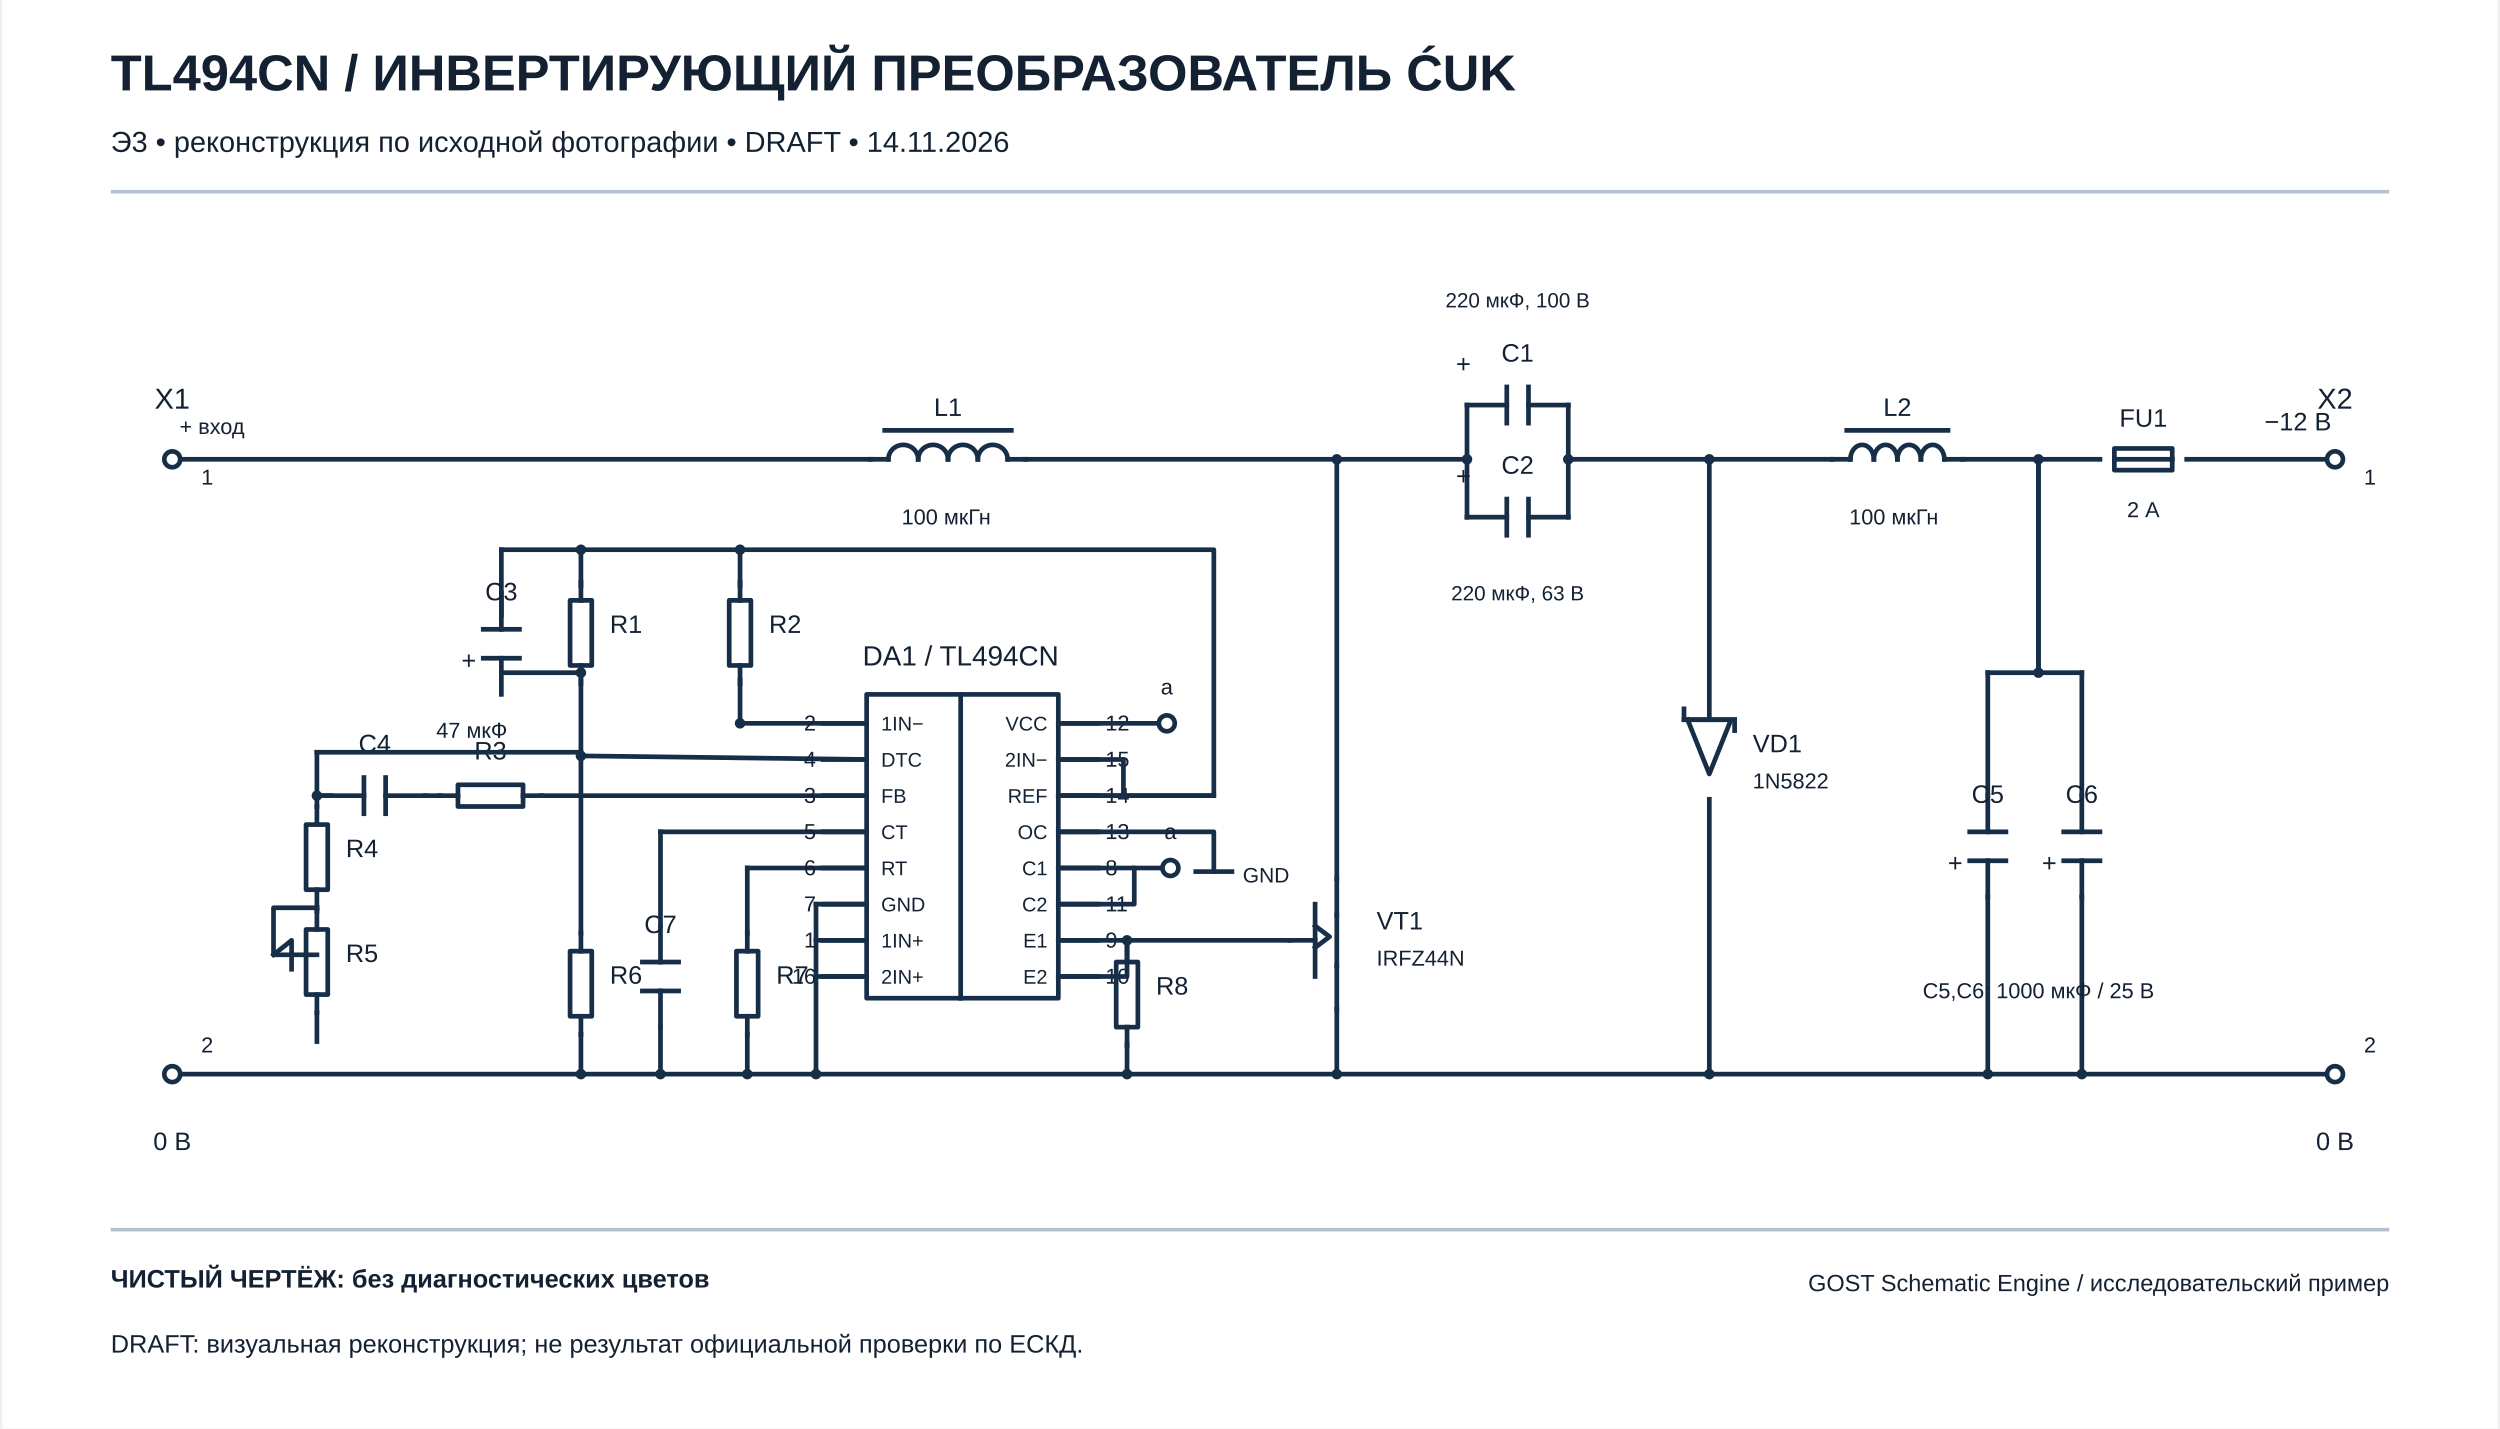
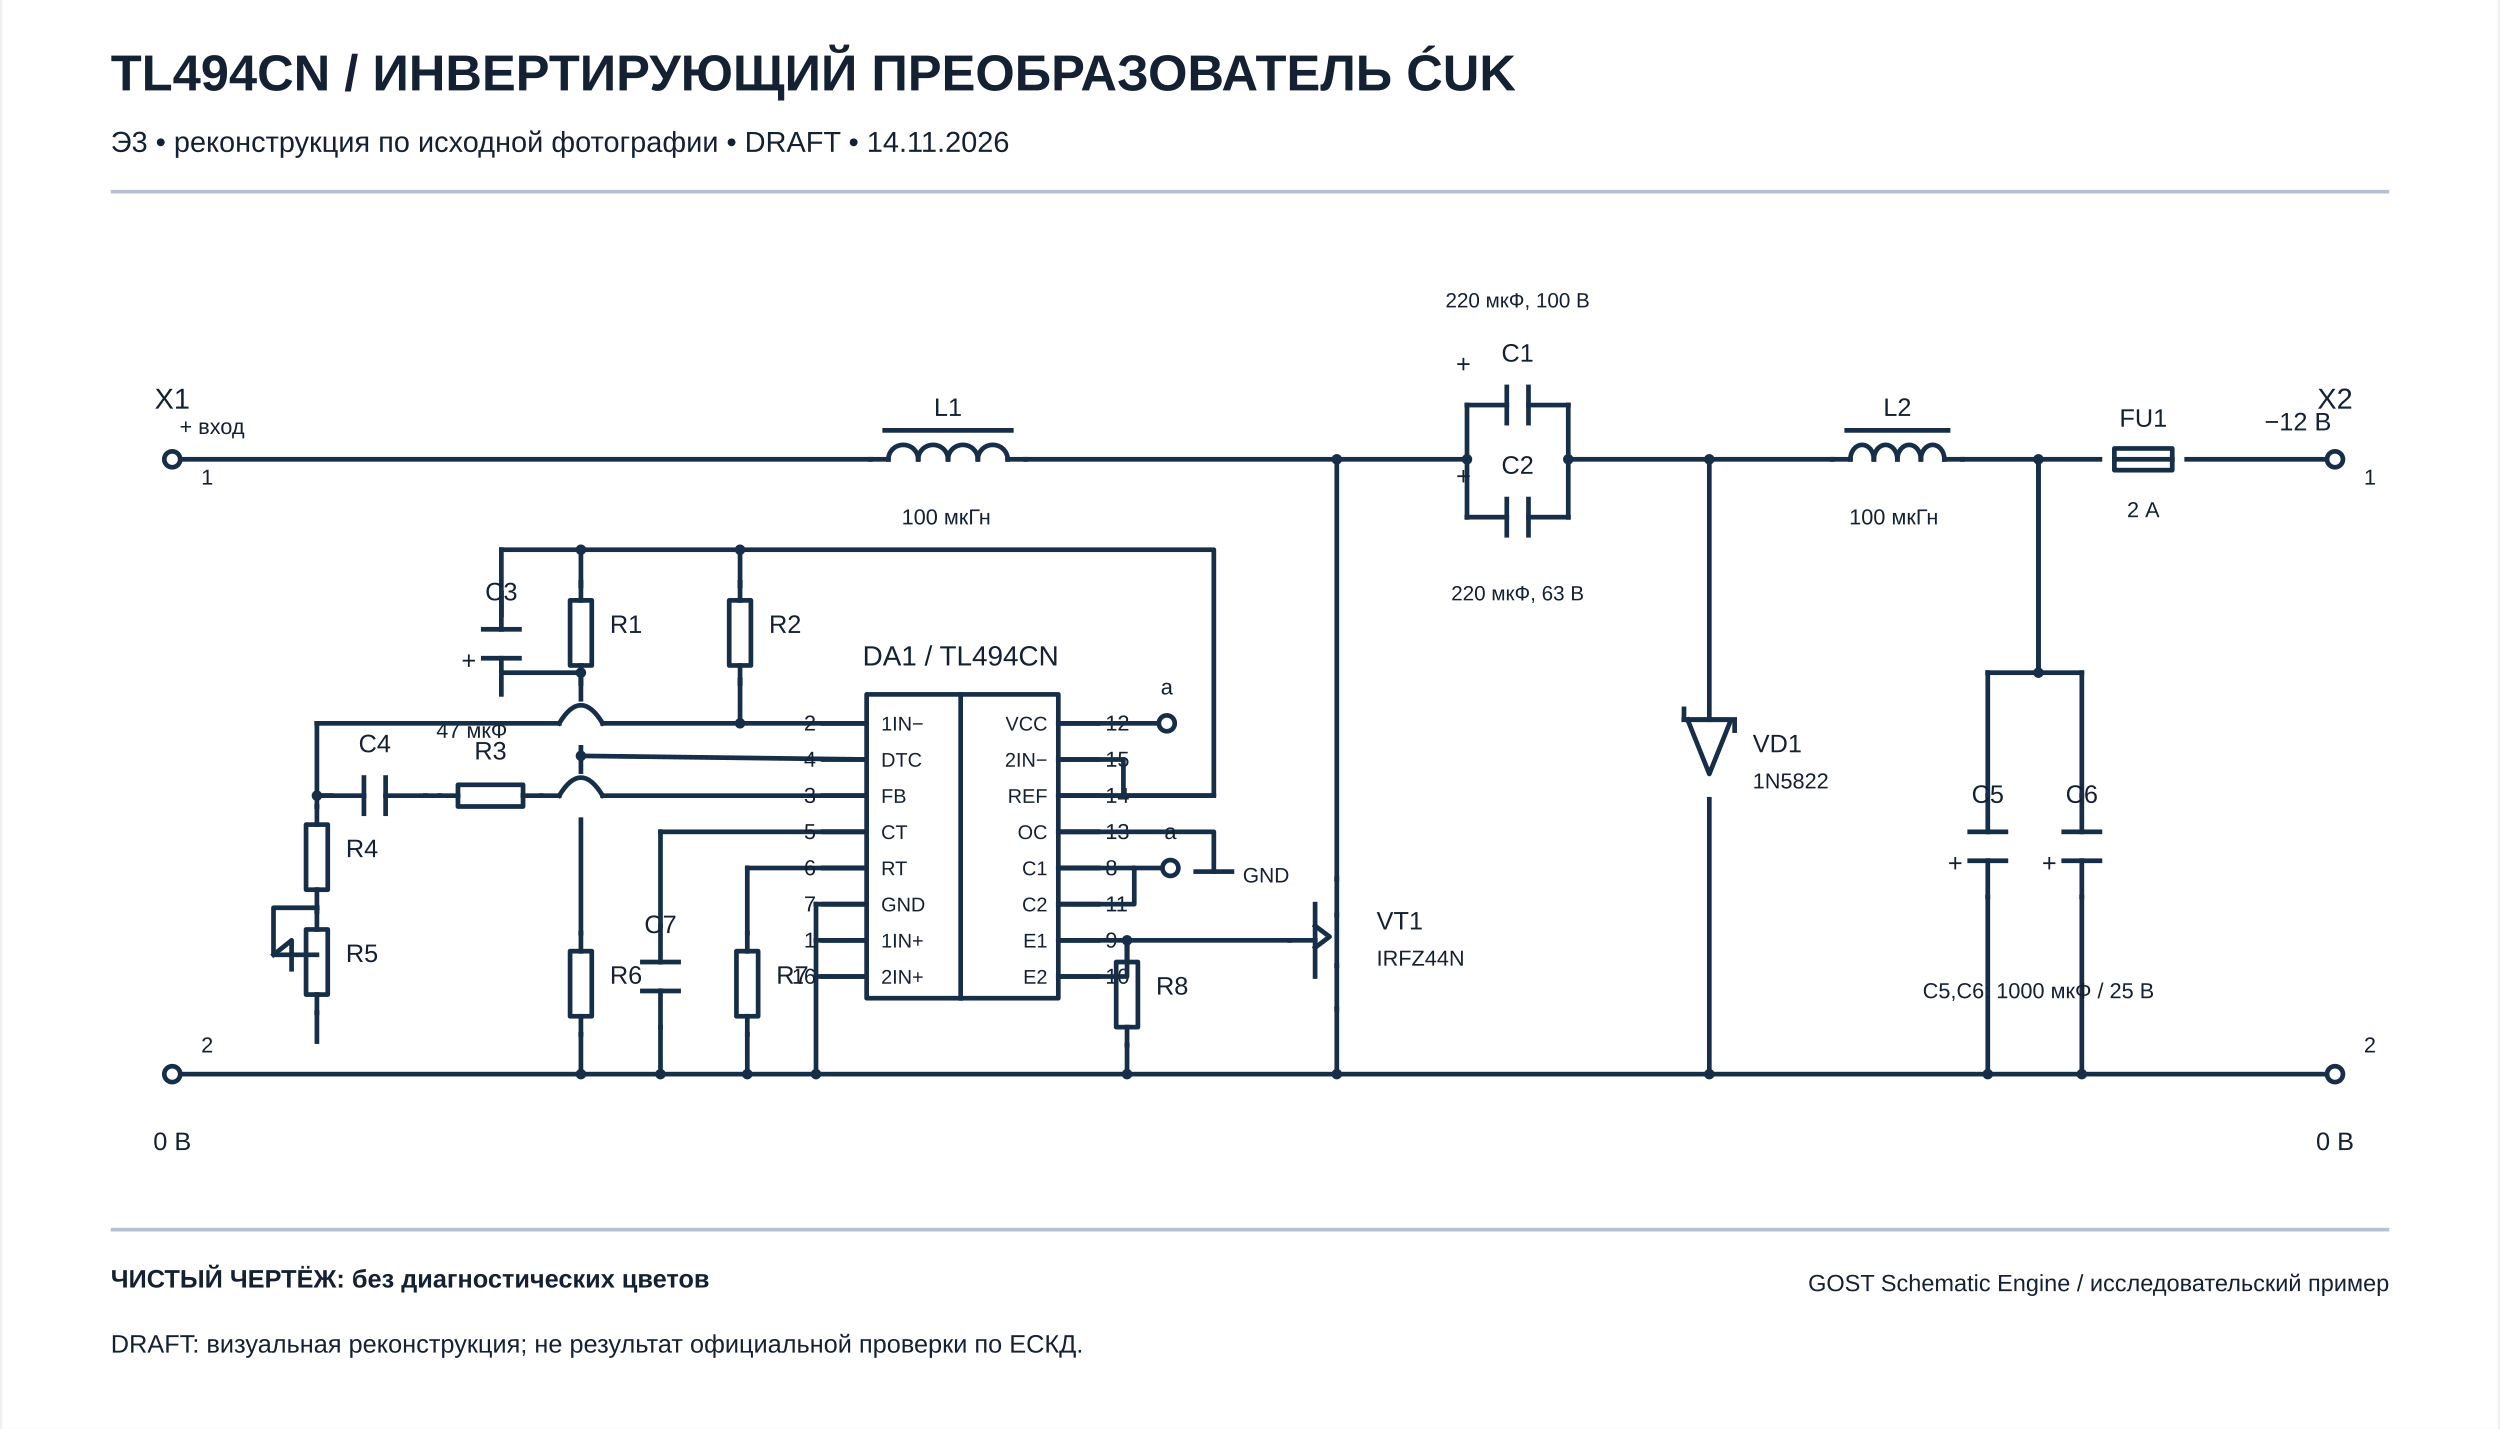
<svg xmlns="http://www.w3.org/2000/svg" width="350mm" height="200mm" viewBox="0 0 690 395">
  <rect x="0" y="0" width="690" height="395" fill="#fff" />
  <g font-family="Arial,DejaVu Sans,sans-serif">
    <text x="30" y="25" text-anchor="start" font-size="14" stroke="none" fill="#132132" font-weight="bold">TL494CN / ИНВЕРТИРУЮЩИЙ ПРЕОБРАЗОВАТЕЛЬ ĆUK</text>
    <text x="30" y="42" text-anchor="start" font-size="8" stroke="none" fill="#132132">Э3 • реконструкция по исходной фотографии • DRAFT • 14.11.2026</text>
    <line x1="30" y1="53" x2="660" y2="53" stroke="#b4c2d0" />
    <g transform="translate(25 30)" fill="none" stroke="#162e47" stroke-width="1.3" stroke-linecap="square" stroke-linejoin="round">
      <line x1="22" y1="97" x2="215" y2="97" />
      <line x1="258" y1="97" x2="380" y2="97" />
      <line x1="408" y1="97" x2="481" y2="97" />
      <line x1="517" y1="97" x2="555" y2="97" />
      <line x1="579" y1="97" x2="620" y2="97" />
      <line x1="22" y1="267" x2="620" y2="267" />
      <line x1="215" y1="97" x2="220" y2="97" />
      <line x1="253" y1="97" x2="258" y2="97" />
      <path d="M 220 97 A 4.125 4 0 0 1 228.25 97" fill="none" />
      <path d="M 228.25 97 A 4.125 4 0 0 1 236.5 97" fill="none" />
      <path d="M 236.5 97 A 4.125 4 0 0 1 244.75 97" fill="none" />
      <path d="M 244.75 97 A 4.125 4 0 0 1 253 97" fill="none" />
      <line x1="219" y1="89" x2="254" y2="89" />
      <text x="236.5" y="85" text-anchor="middle" font-size="7" stroke="none" fill="#132132">L1</text>
      <line x1="481" y1="97" x2="486" y2="97" />
      <line x1="512" y1="97" x2="517" y2="97" />
      <path d="M 486 97 A 3.25 4 0 0 1 492.5 97" fill="none" />
      <path d="M 492.5 97 A 3.25 4 0 0 1 499 97" fill="none" />
      <path d="M 499 97 A 3.25 4 0 0 1 505.5 97" fill="none" />
      <path d="M 505.5 97 A 3.25 4 0 0 1 512 97" fill="none" />
      <line x1="485" y1="89" x2="513" y2="89" />
      <text x="499" y="85" text-anchor="middle" font-size="7" stroke="none" fill="#132132">L2</text>
      <text x="236" y="115" text-anchor="middle" font-size="6" stroke="none" fill="#132132">100 мкГн</text>
      <text x="498" y="115" text-anchor="middle" font-size="6" stroke="none" fill="#132132">100 мкГн</text>
      <line x1="380" y1="97" x2="380" y2="82" />
      <line x1="408" y1="97" x2="408" y2="82" />
      <line x1="380" y1="82" x2="391" y2="82" />
      <line x1="391" y1="77" x2="391" y2="87" />
      <line x1="397" y1="77" x2="397" y2="87" />
      <line x1="397" y1="82" x2="408" y2="82" />
      <text x="394" y="70" text-anchor="middle" font-size="7" stroke="none" fill="#132132">C1</text>
      <text x="379" y="73" text-anchor="middle" font-size="7" stroke="none" fill="#132132">+</text>
      <text x="394" y="55" text-anchor="middle" font-size="5.7" stroke="none" fill="#132132">220 мкФ, 100 В</text>
      <line x1="380" y1="97" x2="380" y2="113" />
      <line x1="408" y1="97" x2="408" y2="113" />
      <line x1="380" y1="113" x2="391" y2="113" />
      <line x1="391" y1="108" x2="391" y2="118" />
      <line x1="397" y1="108" x2="397" y2="118" />
      <line x1="397" y1="113" x2="408" y2="113" />
      <text x="394" y="101" text-anchor="middle" font-size="7" stroke="none" fill="#132132">C2</text>
      <text x="379" y="104" text-anchor="middle" font-size="7" stroke="none" fill="#132132">+</text>
      <text x="394" y="136" text-anchor="middle" font-size="5.7" stroke="none" fill="#132132">220 мкФ, 63 В</text>
      <line x1="538" y1="97" x2="538" y2="156" />
      <line x1="538" y1="156" x2="524" y2="156" />
      <line x1="524" y1="156" x2="524" y2="190" />
      <line x1="524" y1="190" x2="524" y2="200" />
      <line x1="519" y1="200" x2="529" y2="200" />
      <line x1="519" y1="208" x2="529" y2="208" />
      <line x1="524" y1="208" x2="524" y2="218" />
      <text x="524" y="192" text-anchor="middle" font-size="7" stroke="none" fill="#132132">C5</text>
      <text x="515" y="211" text-anchor="middle" font-size="7" stroke="none" fill="#132132">+</text>
      <line x1="524" y1="218" x2="524" y2="267" />
      <line x1="538" y1="97" x2="538" y2="156" />
      <line x1="538" y1="156" x2="550" y2="156" />
      <line x1="550" y1="156" x2="550" y2="190" />
      <line x1="550" y1="190" x2="550" y2="200" />
      <line x1="545" y1="200" x2="555" y2="200" />
      <line x1="545" y1="208" x2="555" y2="208" />
      <line x1="550" y1="208" x2="550" y2="218" />
      <text x="550" y="192" text-anchor="middle" font-size="7" stroke="none" fill="#132132">C6</text>
      <text x="541" y="211" text-anchor="middle" font-size="7" stroke="none" fill="#132132">+</text>
      <line x1="550" y1="218" x2="550" y2="267" />
      <text x="538" y="246" text-anchor="middle" font-size="6" stroke="none" fill="#132132">C5,C6: 1000 мкФ / 25 В</text>
      <rect x="559" y="94" width="16" height="6" />
      <line x1="559" y1="97" x2="575" y2="97" />
      <text x="567" y="88" text-anchor="middle" font-size="7" stroke="none" fill="#132132">FU1</text>
      <text x="567" y="113" text-anchor="middle" font-size="6" stroke="none" fill="#132132">2 А</text>
      <line x1="344" y1="97" x2="344" y2="213" />
      <line x1="344" y1="249" x2="344" y2="267" />
      <line x1="331" y1="230" x2="338" y2="230" />
      <line x1="344" y1="213" x2="344" y2="223" />
      <line x1="344" y1="237" x2="344" y2="249" />
      <line x1="338" y1="220" x2="338" y2="240" />
      <line x1="344" y1="223" x2="344" y2="237" />
      <polyline points="338,226 342,229 338,232" fill="none" />
      <text x="355" y="227" text-anchor="start" font-size="7" stroke="none" fill="#132132">VT1</text>
      <text x="355" y="237" text-anchor="start" font-size="6" stroke="none" fill="#132132">IRFZ44N</text>
      <line x1="447" y1="97" x2="447" y2="169" />
      <line x1="447" y1="191" x2="447" y2="267" />
      <polyline points="441,169 453,169 447,184 441,169" fill="none" />
      <line x1="440" y1="169" x2="454" y2="169" />
      <line x1="440" y1="166" x2="440" y2="169" />
      <line x1="454" y1="169" x2="454" y2="172" />
      <text x="459" y="178" text-anchor="start" font-size="7" stroke="none" fill="#132132">VD1</text>
      <text x="459" y="188" text-anchor="start" font-size="6" stroke="none" fill="#132132">1N5822</text>
      <polyline points="113,122 310,122 310,190 267,190" fill="none" />
      <line x1="113" y1="122" x2="113" y2="140" />
      <line x1="113" y1="156" x2="135" y2="156" />
      <line x1="113" y1="134" x2="113" y2="144" />
      <line x1="108" y1="144" x2="118" y2="144" />
      <line x1="108" y1="152" x2="118" y2="152" />
      <line x1="113" y1="152" x2="113" y2="162" />
      <text x="113" y="136" text-anchor="middle" font-size="7" stroke="none" fill="#132132">C3</text>
      <text x="104" y="155" text-anchor="middle" font-size="7" stroke="none" fill="#132132">+</text>
      <text x="95" y="174" text-anchor="start" font-size="6" stroke="none" fill="#132132">47 мкФ</text>
      <line x1="135" y1="122" x2="135" y2="132" />
      <line x1="135" y1="131" x2="135" y2="136" />
      <rect x="132" y="136" width="6" height="18" />
      <line x1="135" y1="154" x2="135" y2="159" />
      <text x="143" y="145" text-anchor="start" font-size="7" stroke="none" fill="#132132">R1</text>
      <line x1="135" y1="158" x2="135" y2="179" />
      <line x1="179" y1="122" x2="179" y2="132" />
      <line x1="179" y1="131" x2="179" y2="136" />
      <rect x="176" y="136" width="6" height="18" />
      <line x1="179" y1="154" x2="179" y2="159" />
      <text x="187" y="145" text-anchor="start" font-size="7" stroke="none" fill="#132132">R2</text>
      <line x1="179" y1="158" x2="179" y2="170" />
      <line x1="179" y1="170" x2="214" y2="170" />
      <line x1="135" y1="179" x2="214" y2="180" />
      <line x1="135" y1="179" x2="135" y2="228" />
      <line x1="135" y1="228" x2="135" y2="233" />
      <rect x="132" y="233" width="6" height="18" />
      <line x1="135" y1="251" x2="135" y2="256" />
      <text x="143" y="242" text-anchor="start" font-size="7" stroke="none" fill="#132132">R6</text>
      <line x1="135" y1="256" x2="135" y2="267" />
      <line x1="62" y1="190" x2="62" y2="193" />
      <line x1="62" y1="193" x2="62" y2="198" />
      <rect x="59" y="198" width="6" height="18" />
      <line x1="62" y1="216" x2="62" y2="221" />
      <text x="70" y="207" text-anchor="start" font-size="7" stroke="none" fill="#132132">R4</text>
      <line x1="62" y1="221" x2="62" y2="222" />
      <line x1="62" y1="222" x2="62" y2="227" />
      <rect x="59" y="227" width="6" height="18" />
      <line x1="62" y1="245" x2="62" y2="250" />
      <text x="70" y="236" text-anchor="start" font-size="7" stroke="none" fill="#132132">R5</text>
      <line x1="62" y1="250" x2="62" y2="258" />
      <polyline points="62,221 50,221 50,234 62,234" fill="none" />
      <polyline points="50,234 55,230 55,238" fill="none" />
      <polyline points="62,190 66,190" fill="none" />
      <line x1="64" y1="190" x2="75" y2="190" />
      <line x1="75" y1="185" x2="75" y2="195" />
      <line x1="81" y1="185" x2="81" y2="195" />
      <line x1="81" y1="190" x2="92" y2="190" />
      <text x="78" y="178" text-anchor="middle" font-size="7" stroke="none" fill="#132132">C4</text>
      <polyline points="92,190 96,190" fill="none" />
      <line x1="96" y1="190" x2="101" y2="190" />
      <rect x="101" y="187" width="18" height="6" />
      <line x1="119" y1="190" x2="124" y2="190" />
      <text x="110" y="180" text-anchor="middle" font-size="7" stroke="none" fill="#132132">R3</text>
-       <line x1="124" y1="190" x2="214" y2="190" />
-       <line x1="62" y1="190" x2="62" y2="178" />
-       <line x1="62" y1="178" x2="135" y2="178" />
+       <line x1="124" y1="190" x2="129" y2="190" />
+       <line x1="141" y1="190" x2="214" y2="190" />
+       <rect x="131" y="184" width="8" height="12" stroke="none" fill="#fff" />
+       <path d="M129 190 Q135 180 141 190" fill="none" stroke="#162e47" stroke-width="1.3" />
+       <line x1="62" y1="190" x2="62" y2="170" />
+       <line x1="62" y1="170" x2="129" y2="170" />
+       <line x1="141" y1="170" x2="179" y2="170" />
+       <rect x="131" y="164" width="8" height="12" stroke="none" fill="#fff" />
+       <path d="M129 170 Q135 160 141 170" fill="none" stroke="#162e47" stroke-width="1.3" />
      <line x1="157" y1="226" x2="157" y2="236" />
      <line x1="152" y1="236" x2="162" y2="236" />
      <line x1="152" y1="244" x2="162" y2="244" />
      <line x1="157" y1="244" x2="157" y2="254" />
      <text x="157" y="228" text-anchor="middle" font-size="7" stroke="none" fill="#132132">C7</text>
      <line x1="157" y1="226" x2="157" y2="200" />
      <line x1="157" y1="200" x2="214" y2="200" />
      <line x1="157" y1="254" x2="157" y2="267" />
      <line x1="181" y1="228" x2="181" y2="233" />
      <rect x="178" y="233" width="6" height="18" />
      <line x1="181" y1="251" x2="181" y2="256" />
      <text x="189" y="242" text-anchor="start" font-size="7" stroke="none" fill="#132132">R7</text>
      <line x1="181" y1="228" x2="181" y2="210" />
      <line x1="181" y1="210" x2="214" y2="210" />
      <line x1="181" y1="256" x2="181" y2="267" />
      <line x1="200" y1="220" x2="214" y2="220" />
      <line x1="200" y1="220" x2="200" y2="267" />
      <line x1="200" y1="230" x2="214" y2="230" />
      <line x1="200" y1="240" x2="214" y2="240" />
      <rect x="214" y="162" width="53" height="84" />
      <line x1="240" y1="162" x2="240" y2="246" />
      <text x="240" y="154" text-anchor="middle" font-size="7.7" stroke="none" fill="#132132">DA1 / TL494CN</text>
      <line x1="202" y1="170" x2="214" y2="170" />
      <text x="200" y="172" text-anchor="end" font-size="6" stroke="none" fill="#132132">2</text>
      <text x="218" y="172" text-anchor="start" font-size="5.5" stroke="none" fill="#132132">1IN−</text>
      <line x1="202" y1="180" x2="214" y2="180" />
      <text x="200" y="182" text-anchor="end" font-size="6" stroke="none" fill="#132132">4</text>
      <text x="218" y="182" text-anchor="start" font-size="5.5" stroke="none" fill="#132132">DTC</text>
      <line x1="202" y1="190" x2="214" y2="190" />
      <text x="200" y="192" text-anchor="end" font-size="6" stroke="none" fill="#132132">3</text>
      <text x="218" y="192" text-anchor="start" font-size="5.5" stroke="none" fill="#132132">FB</text>
      <line x1="202" y1="200" x2="214" y2="200" />
      <text x="200" y="202" text-anchor="end" font-size="6" stroke="none" fill="#132132">5</text>
      <text x="218" y="202" text-anchor="start" font-size="5.5" stroke="none" fill="#132132">CT</text>
      <line x1="202" y1="210" x2="214" y2="210" />
      <text x="200" y="212" text-anchor="end" font-size="6" stroke="none" fill="#132132">6</text>
      <text x="218" y="212" text-anchor="start" font-size="5.5" stroke="none" fill="#132132">RT</text>
      <line x1="202" y1="220" x2="214" y2="220" />
      <text x="200" y="222" text-anchor="end" font-size="6" stroke="none" fill="#132132">7</text>
      <text x="218" y="222" text-anchor="start" font-size="5.5" stroke="none" fill="#132132">GND</text>
      <line x1="202" y1="230" x2="214" y2="230" />
      <text x="200" y="232" text-anchor="end" font-size="6" stroke="none" fill="#132132">1</text>
      <text x="218" y="232" text-anchor="start" font-size="5.5" stroke="none" fill="#132132">1IN+</text>
      <line x1="202" y1="240" x2="214" y2="240" />
      <text x="200" y="242" text-anchor="end" font-size="6" stroke="none" fill="#132132">16</text>
      <text x="218" y="242" text-anchor="start" font-size="5.5" stroke="none" fill="#132132">2IN+</text>
      <line x1="267" y1="170" x2="278" y2="170" />
      <text x="264" y="172" text-anchor="end" font-size="5.5" stroke="none" fill="#132132">VCC</text>
      <text x="280" y="172" text-anchor="start" font-size="6" stroke="none" fill="#132132">12</text>
      <line x1="267" y1="180" x2="278" y2="180" />
      <text x="264" y="182" text-anchor="end" font-size="5.5" stroke="none" fill="#132132">2IN−</text>
      <text x="280" y="182" text-anchor="start" font-size="6" stroke="none" fill="#132132">15</text>
      <line x1="267" y1="190" x2="278" y2="190" />
      <text x="264" y="192" text-anchor="end" font-size="5.5" stroke="none" fill="#132132">REF</text>
      <text x="280" y="192" text-anchor="start" font-size="6" stroke="none" fill="#132132">14</text>
      <line x1="267" y1="200" x2="278" y2="200" />
      <text x="264" y="202" text-anchor="end" font-size="5.5" stroke="none" fill="#132132">OC</text>
      <text x="280" y="202" text-anchor="start" font-size="6" stroke="none" fill="#132132">13</text>
      <line x1="267" y1="210" x2="278" y2="210" />
      <text x="264" y="212" text-anchor="end" font-size="5.5" stroke="none" fill="#132132">C1</text>
      <text x="280" y="212" text-anchor="start" font-size="6" stroke="none" fill="#132132">8</text>
      <line x1="267" y1="220" x2="278" y2="220" />
      <text x="264" y="222" text-anchor="end" font-size="5.5" stroke="none" fill="#132132">C2</text>
      <text x="280" y="222" text-anchor="start" font-size="6" stroke="none" fill="#132132">11</text>
      <line x1="267" y1="230" x2="278" y2="230" />
      <text x="264" y="232" text-anchor="end" font-size="5.5" stroke="none" fill="#132132">E1</text>
      <text x="280" y="232" text-anchor="start" font-size="6" stroke="none" fill="#132132">9</text>
      <line x1="267" y1="240" x2="278" y2="240" />
      <text x="264" y="242" text-anchor="end" font-size="5.5" stroke="none" fill="#132132">E2</text>
      <text x="280" y="242" text-anchor="start" font-size="6" stroke="none" fill="#132132">10</text>
      <line x1="267" y1="170" x2="297" y2="170" />
      <circle cx="297" cy="170" r="2.2" fill="#fff" />
      <text x="297" y="162" text-anchor="middle" font-size="6" stroke="none" fill="#132132">a</text>
      <polyline points="267,180 285,180 285,190" fill="none" />
      <line x1="267" y1="190" x2="310" y2="190" />
      <polyline points="267,200 310,200 310,211" fill="none" />
      <line x1="305" y1="211" x2="315" y2="211" />
      <text x="318" y="214" text-anchor="start" font-size="5.8" stroke="none" fill="#132132">GND</text>
      <polyline points="267,210 288,210 288,220 267,220" fill="none" />
      <line x1="288" y1="210" x2="298" y2="210" />
      <circle cx="298" cy="210" r="2.2" fill="#fff" />
      <text x="298" y="202" text-anchor="middle" font-size="6" stroke="none" fill="#132132">a</text>
      <polyline points="267,230 286,230 331,230" fill="none" />
      <polyline points="267,240 286,240 286,230" fill="none" />
      <line x1="286" y1="231" x2="286" y2="236" />
      <rect x="283" y="236" width="6" height="18" />
      <line x1="286" y1="254" x2="286" y2="259" />
      <text x="294" y="245" text-anchor="start" font-size="7" stroke="none" fill="#132132">R8</text>
      <line x1="286" y1="259" x2="286" y2="267" />
      <circle cx="135" cy="122" r="1.45" fill="#162e47" stroke="none" />
      <circle cx="179" cy="122" r="1.45" fill="#162e47" stroke="none" />
      <circle cx="135" cy="156" r="1.45" fill="#162e47" stroke="none" />
      <circle cx="179" cy="170" r="1.45" fill="#162e47" stroke="none" />
      <circle cx="135" cy="179" r="1.45" fill="#162e47" stroke="none" />
      <circle cx="62" cy="190" r="1.45" fill="#162e47" stroke="none" />
      <circle cx="380" cy="97" r="1.45" fill="#162e47" stroke="none" />
      <circle cx="408" cy="97" r="1.45" fill="#162e47" stroke="none" />
      <circle cx="344" cy="97" r="1.45" fill="#162e47" stroke="none" />
      <circle cx="447" cy="97" r="1.45" fill="#162e47" stroke="none" />
      <circle cx="538" cy="97" r="1.45" fill="#162e47" stroke="none" />
      <circle cx="538" cy="156" r="1.45" fill="#162e47" stroke="none" />
      <circle cx="286" cy="230" r="1.45" fill="#162e47" stroke="none" />
      <circle cx="286" cy="267" r="1.45" fill="#162e47" stroke="none" />
      <circle cx="135" cy="267" r="1.45" fill="#162e47" stroke="none" />
      <circle cx="157" cy="267" r="1.45" fill="#162e47" stroke="none" />
      <circle cx="181" cy="267" r="1.45" fill="#162e47" stroke="none" />
      <circle cx="200" cy="267" r="1.45" fill="#162e47" stroke="none" />
      <circle cx="447" cy="267" r="1.45" fill="#162e47" stroke="none" />
      <circle cx="344" cy="267" r="1.45" fill="#162e47" stroke="none" />
      <circle cx="524" cy="267" r="1.45" fill="#162e47" stroke="none" />
      <circle cx="550" cy="267" r="1.45" fill="#162e47" stroke="none" />
      <circle cx="22" cy="97" r="2.2" fill="#fff" />
      <circle cx="22" cy="267" r="2.2" fill="#fff" />
      <text x="22" y="83" text-anchor="middle" font-size="8" stroke="none" fill="#132132">X1</text>
      <text x="30" y="104" text-anchor="start" font-size="6" stroke="none" fill="#132132">1</text>
      <text x="30" y="261" text-anchor="start" font-size="6" stroke="none" fill="#132132">2</text>
      <circle cx="620" cy="97" r="2.2" fill="#fff" />
      <circle cx="620" cy="267" r="2.2" fill="#fff" />
      <text x="620" y="83" text-anchor="middle" font-size="8" stroke="none" fill="#132132">X2</text>
      <text x="628" y="104" text-anchor="start" font-size="6" stroke="none" fill="#132132">1</text>
      <text x="628" y="261" text-anchor="start" font-size="6" stroke="none" fill="#132132">2</text>
      <text x="22" y="288" text-anchor="middle" font-size="7" stroke="none" fill="#132132">0 В</text>
      <text x="620" y="288" text-anchor="middle" font-size="7" stroke="none" fill="#132132">0 В</text>
      <text x="24" y="90" text-anchor="start" font-size="6" stroke="none" fill="#132132">+ вход</text>
      <text x="619" y="89" text-anchor="end" font-size="7" stroke="none" fill="#132132">−12 В</text>
    </g>
    <line x1="30" y1="340" x2="660" y2="340" stroke="#b4c2d0" />
    <text x="30" y="356" text-anchor="start" font-size="7" stroke="none" fill="#132132" font-weight="bold">ЧИСТЫЙ ЧЕРТЁЖ: без диагностических цветов</text>
    <text x="30" y="374" text-anchor="start" font-size="7" stroke="none" fill="#132132">DRAFT: визуальная реконструкция; не результат официальной проверки по ЕСКД.</text>
    <text x="660" y="357" text-anchor="end" font-size="6.5" stroke="none" fill="#132132">GOST Schematic Engine / исследовательский пример</text>
  </g>
</svg>
